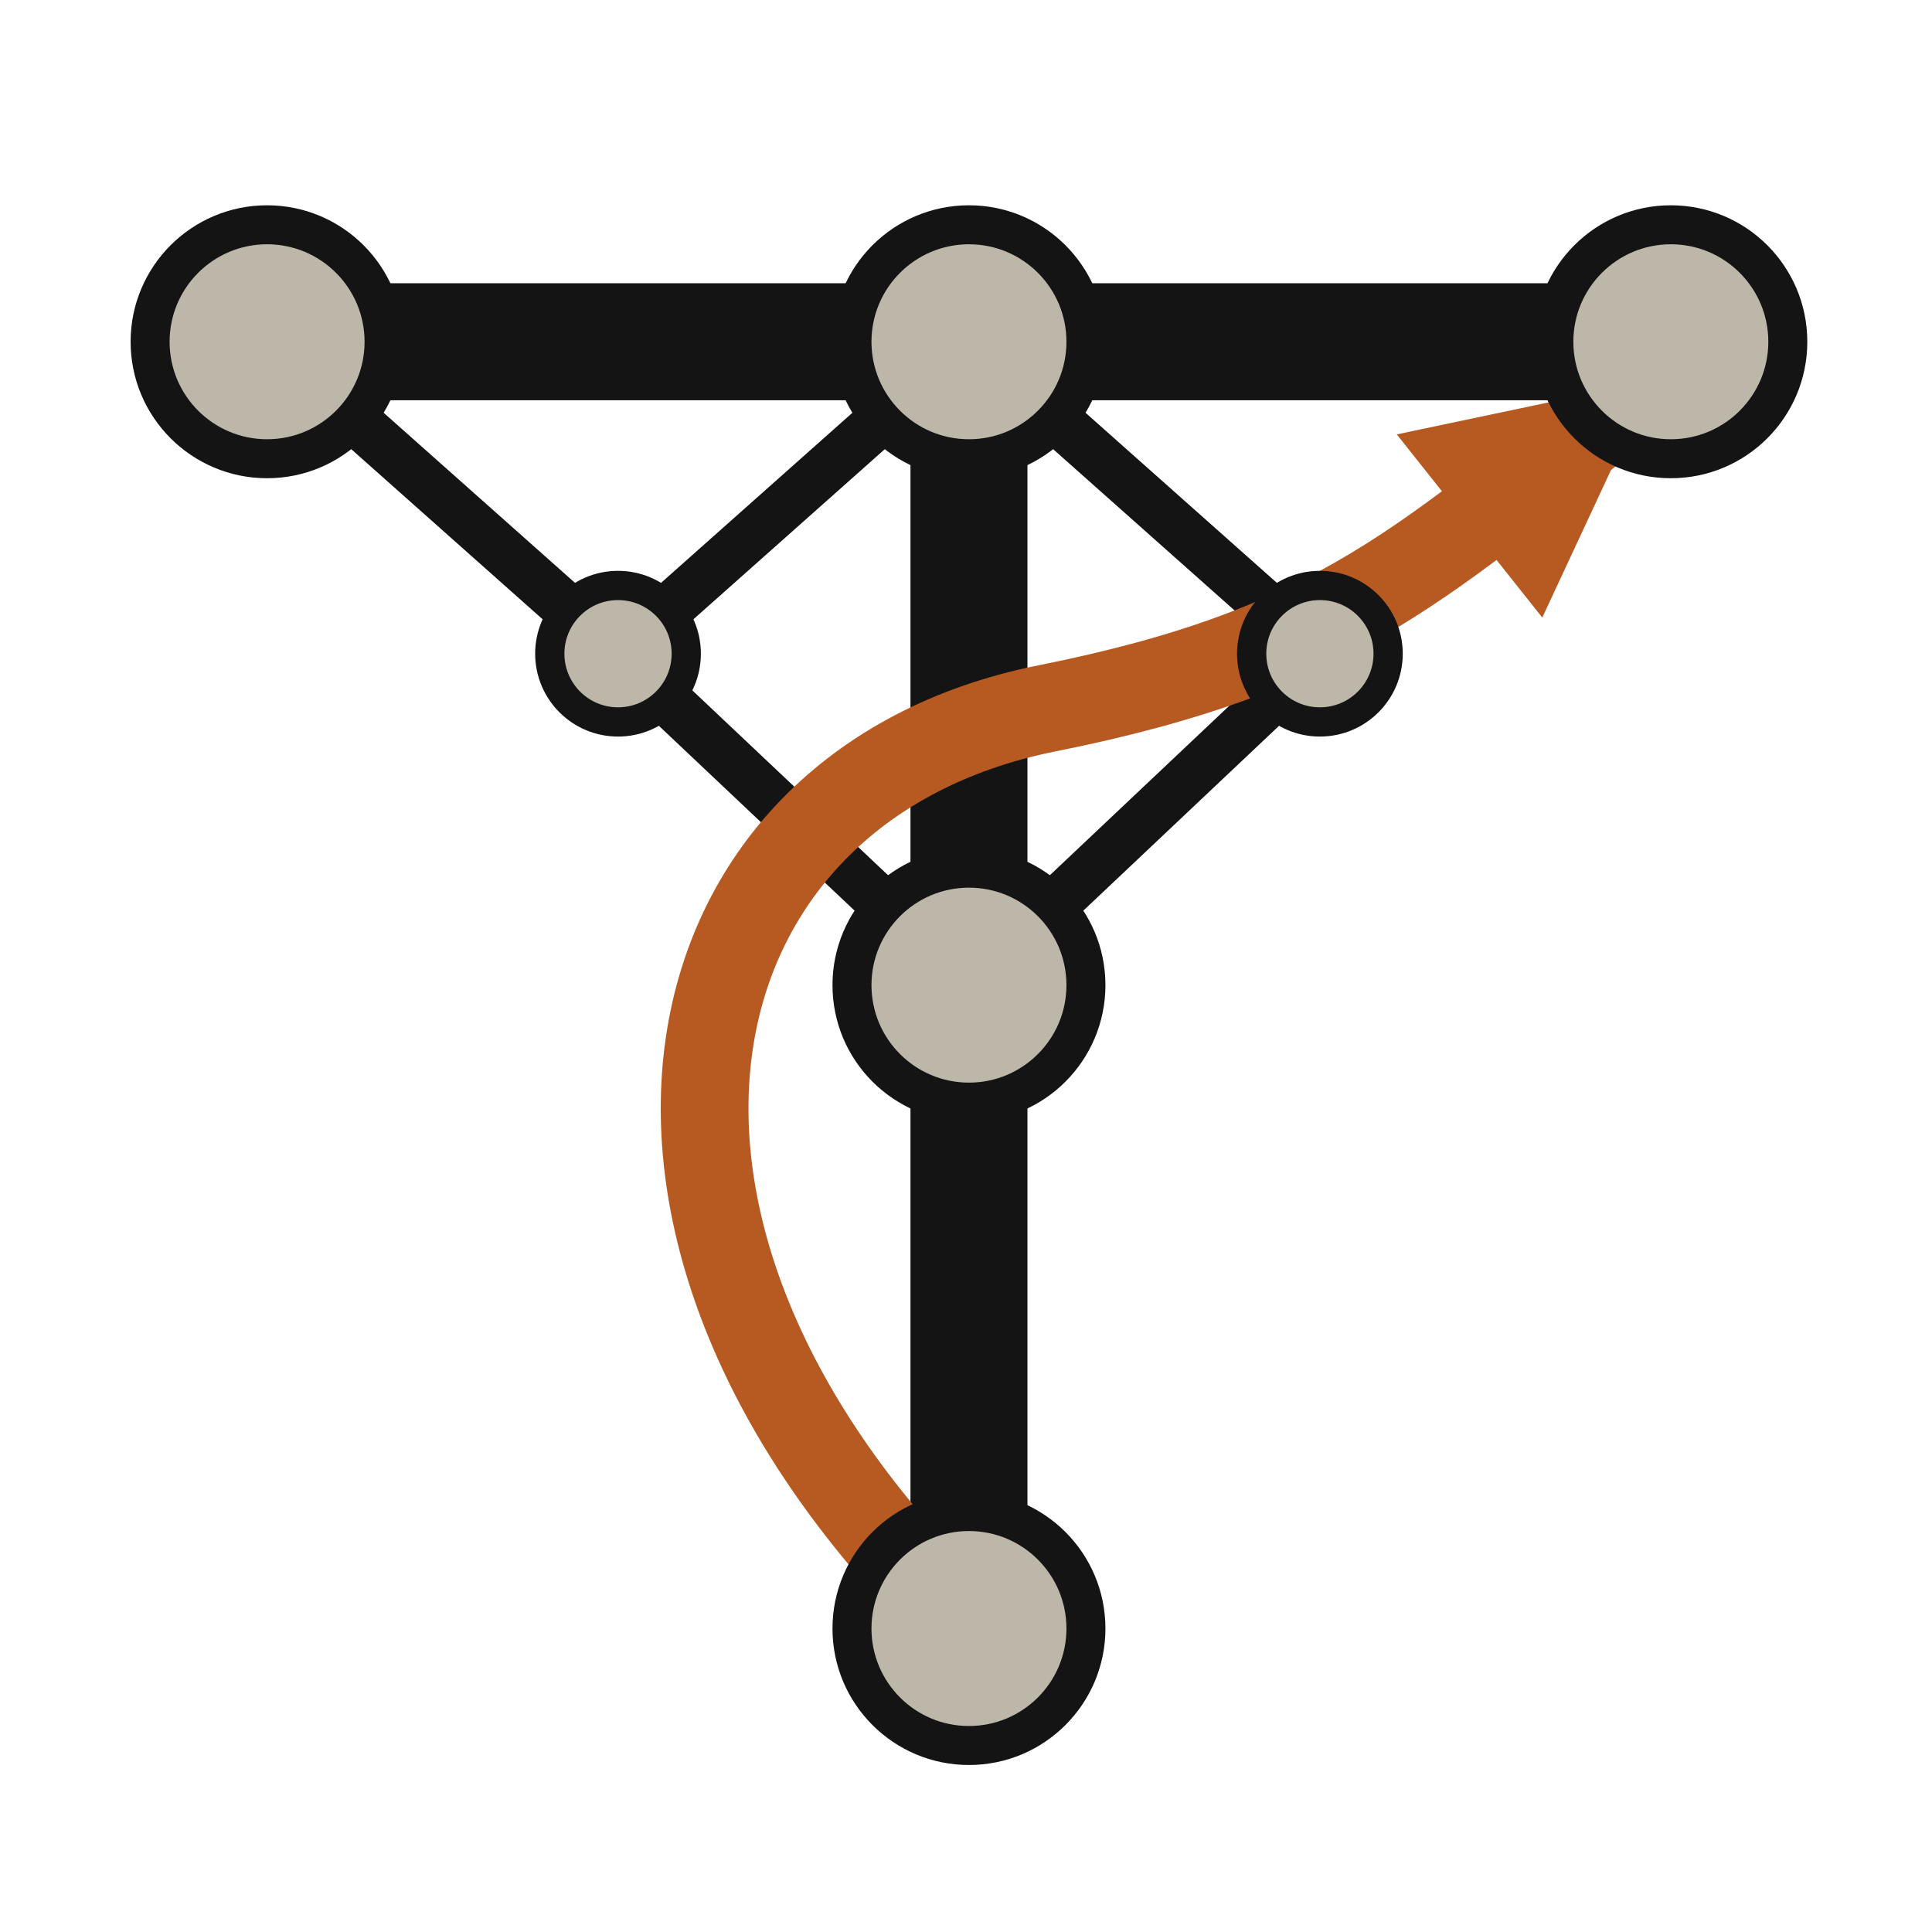
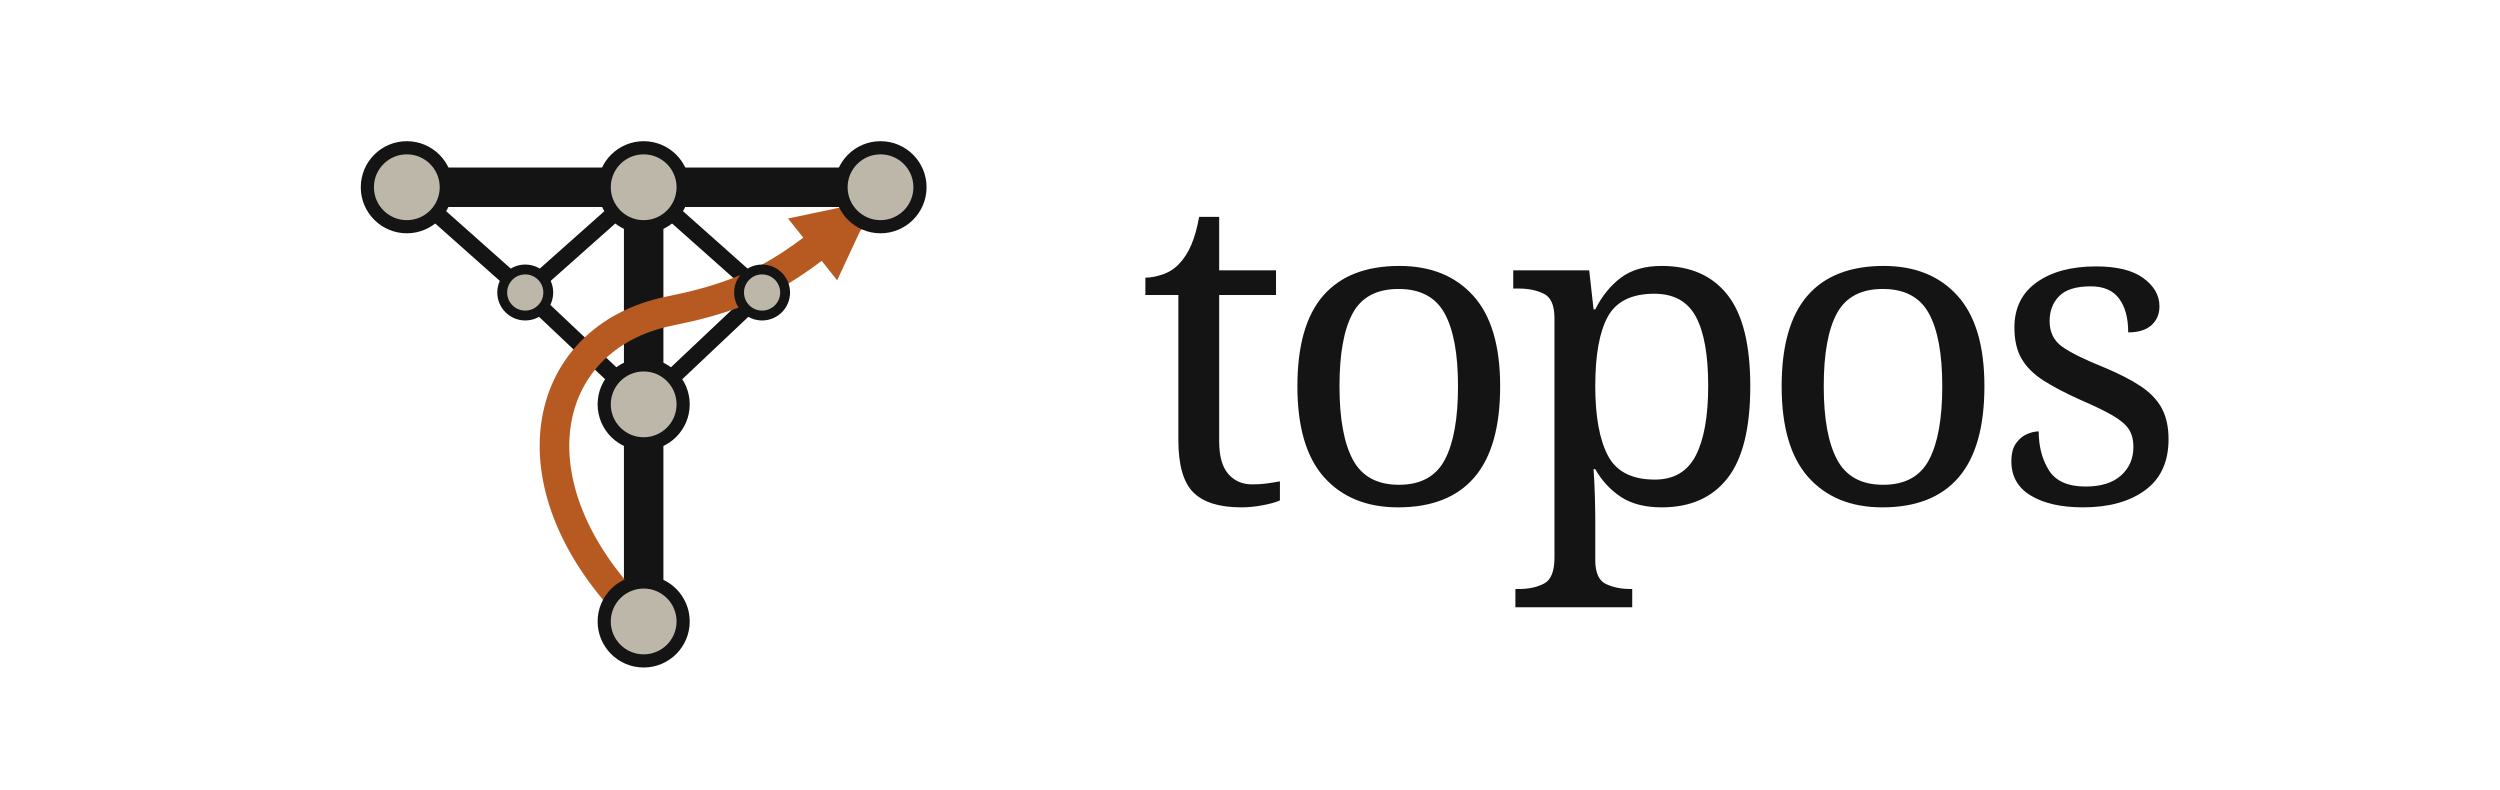
- <svg xmlns="http://www.w3.org/2000/svg" viewBox="0 0 240 240" role="img" aria-label="Topos" version="1.1" id="svg14" width="240" height="240">
+ <svg xmlns="http://www.w3.org/2000/svg" viewBox="0 0 760 240" role="img" aria-label="Topos" version="1.1" id="svg14">
  <defs id="defs1">
    <marker id="tw-head" viewBox="0 0 12 12" refX="11" refY="6" markerWidth="3.2" markerHeight="3.2" orient="auto" markerUnits="strokeWidth">
-       <path d="M 1,1 11,6 1,11 Z" fill="#b65a22" id="path1" />
+       <path d="M1 1 L11 6 L1 11 Z" fill="#B65A22" id="path1" />
    </marker>
  </defs>
-   <g fill="none" stroke="#141414" stroke-width="5" stroke-linecap="round" id="g5" transform="matrix(1.210965,0,0,1.210965,-24.9483,-35.0474)">
+   <g fill="none" stroke="#141414" stroke-width="5" stroke-linecap="round" id="g5" transform="translate(75.67515,-7.077532)">
    <path d="m 48,64 36,32 36,34" id="path2" />
    <path d="M 120,64 84,96" id="path3" />
    <path d="m 192,64 -36,32 -36,34" id="path4" />
    <path d="m 120,64 36,32" id="path5" />
  </g>
-   <g fill="none" stroke="#141414" stroke-width="12" stroke-linecap="round" id="g7" transform="matrix(1.210965,0,0,1.210965,-24.9483,-35.0474)">
+   <g fill="none" stroke="#141414" stroke-width="12" stroke-linecap="round" id="g7" transform="translate(75.67515,-7.077532)">
    <path d="M 48,64 H 192" id="path6" />
    <path d="M 120,64 V 196" id="path7" />
  </g>
-   <path d="M 120.367,202.302 C 69.507,153.863 81.617,97.684 130.055,87.996 166.384,80.73 176.889,69.836 205.306,47.26" fill="none" stroke="#b65a22" stroke-width="10.899" stroke-linecap="round" marker-end="url(#tw-head)" id="path8" />
-   <g fill="#bdb7aa" stroke="#141414" stroke-width="3" id="g9" transform="matrix(1.210965,0,0,1.210965,-24.9483,-35.0474)">
+   <path d="m 195.675,188.922 c -42,-40 -32,-86.392 8,-94.392 30,-6 38.675,-14.996 62.141,-33.639" fill="none" stroke="#b65a22" stroke-width="9" stroke-linecap="round" marker-end="url(#tw-head)" id="path8" />
+   <g fill="#bdb7aa" stroke="#141414" stroke-width="3" id="g9" transform="translate(75.67515,-7.077532)">
    <circle cx="84" cy="96" r="7" id="circle8" />
    <circle cx="156" cy="96" r="7" id="circle9" />
  </g>
-   <g fill="#bdb7aa" stroke="#141414" stroke-width="4" id="g14" transform="matrix(1.210965,0,0,1.210965,-24.9483,-35.0474)">
+   <g fill="#bdb7aa" stroke="#141414" stroke-width="4" id="g14" transform="translate(75.67515,-7.077532)">
    <circle cx="48" cy="64" r="12" id="circle10" />
    <circle cx="120" cy="64" r="12" id="circle11" />
    <circle cx="192" cy="64" r="12" id="circle12" />
    <circle cx="120" cy="130" r="12" id="circle13" />
    <circle cx="120" cy="196" r="12" id="circle14" />
  </g>
+   <text x="345.675" y="152.922" fill="#141414" font-family="Fraunces, 'Cormorant Garamond', 'Iowan Old Style', ui-serif, Georgia, serif" font-weight="400" font-size="132px" letter-spacing="-5" id="text14">topos</text>
</svg>
